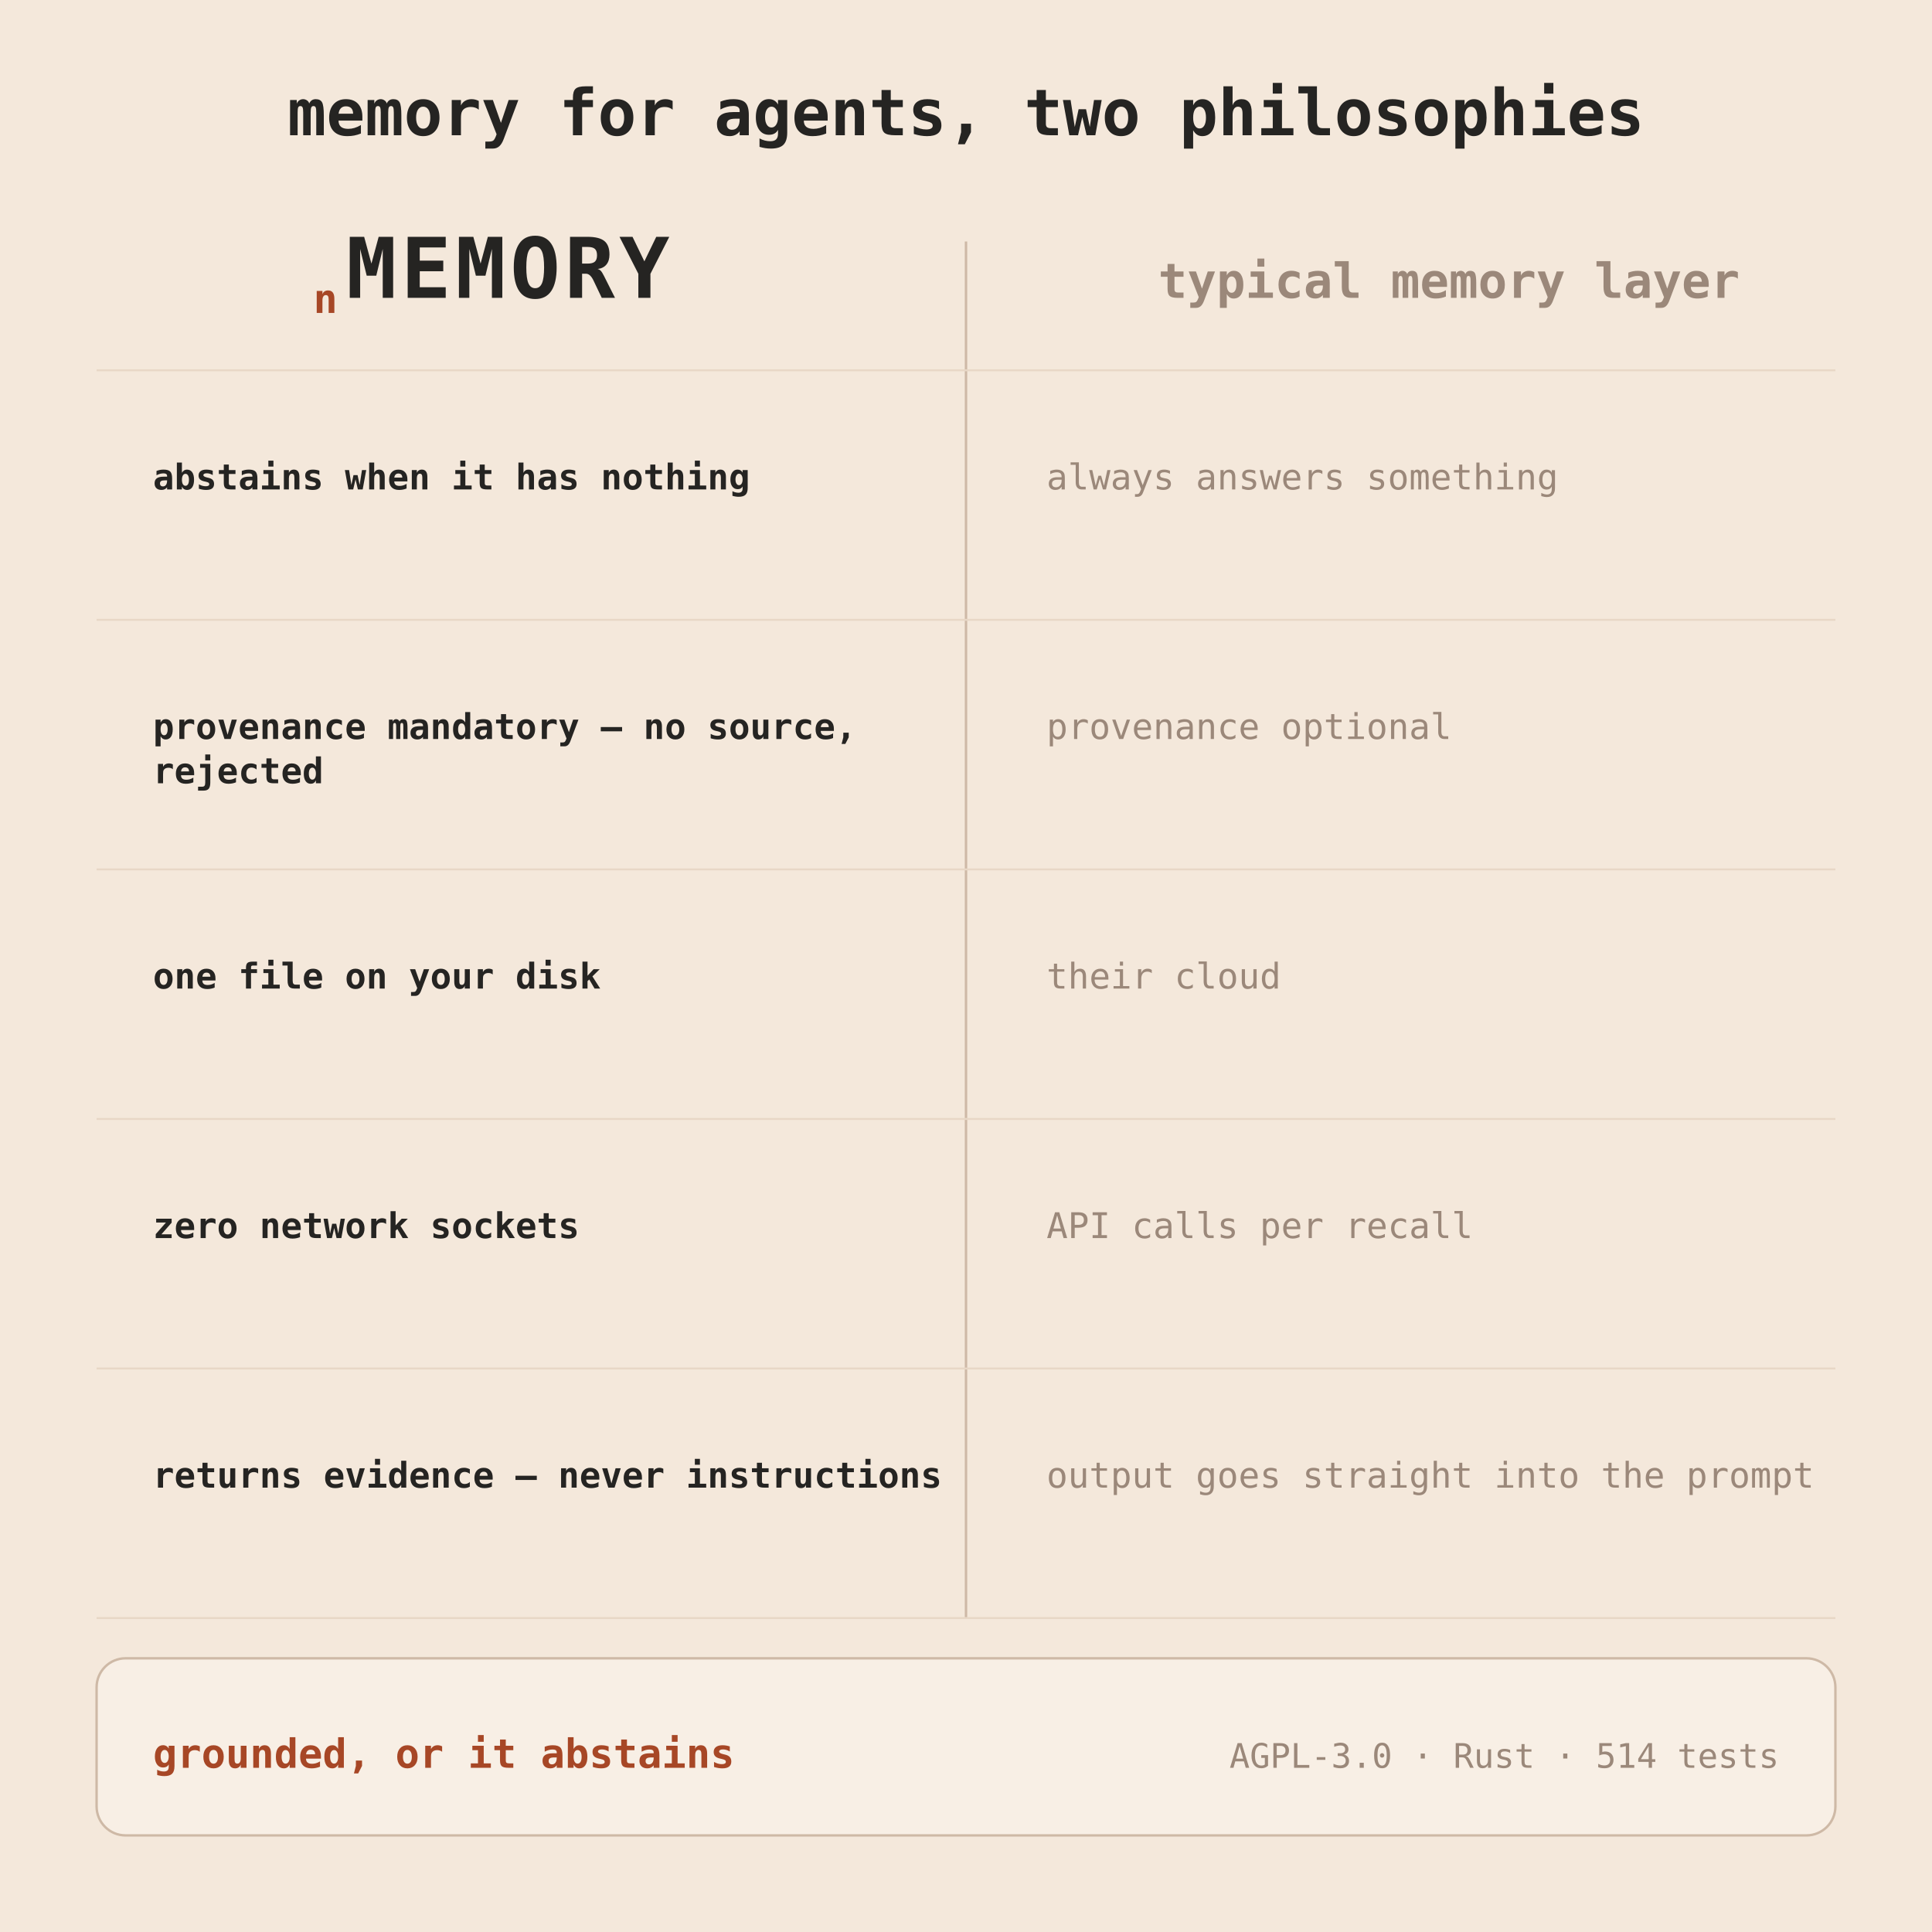
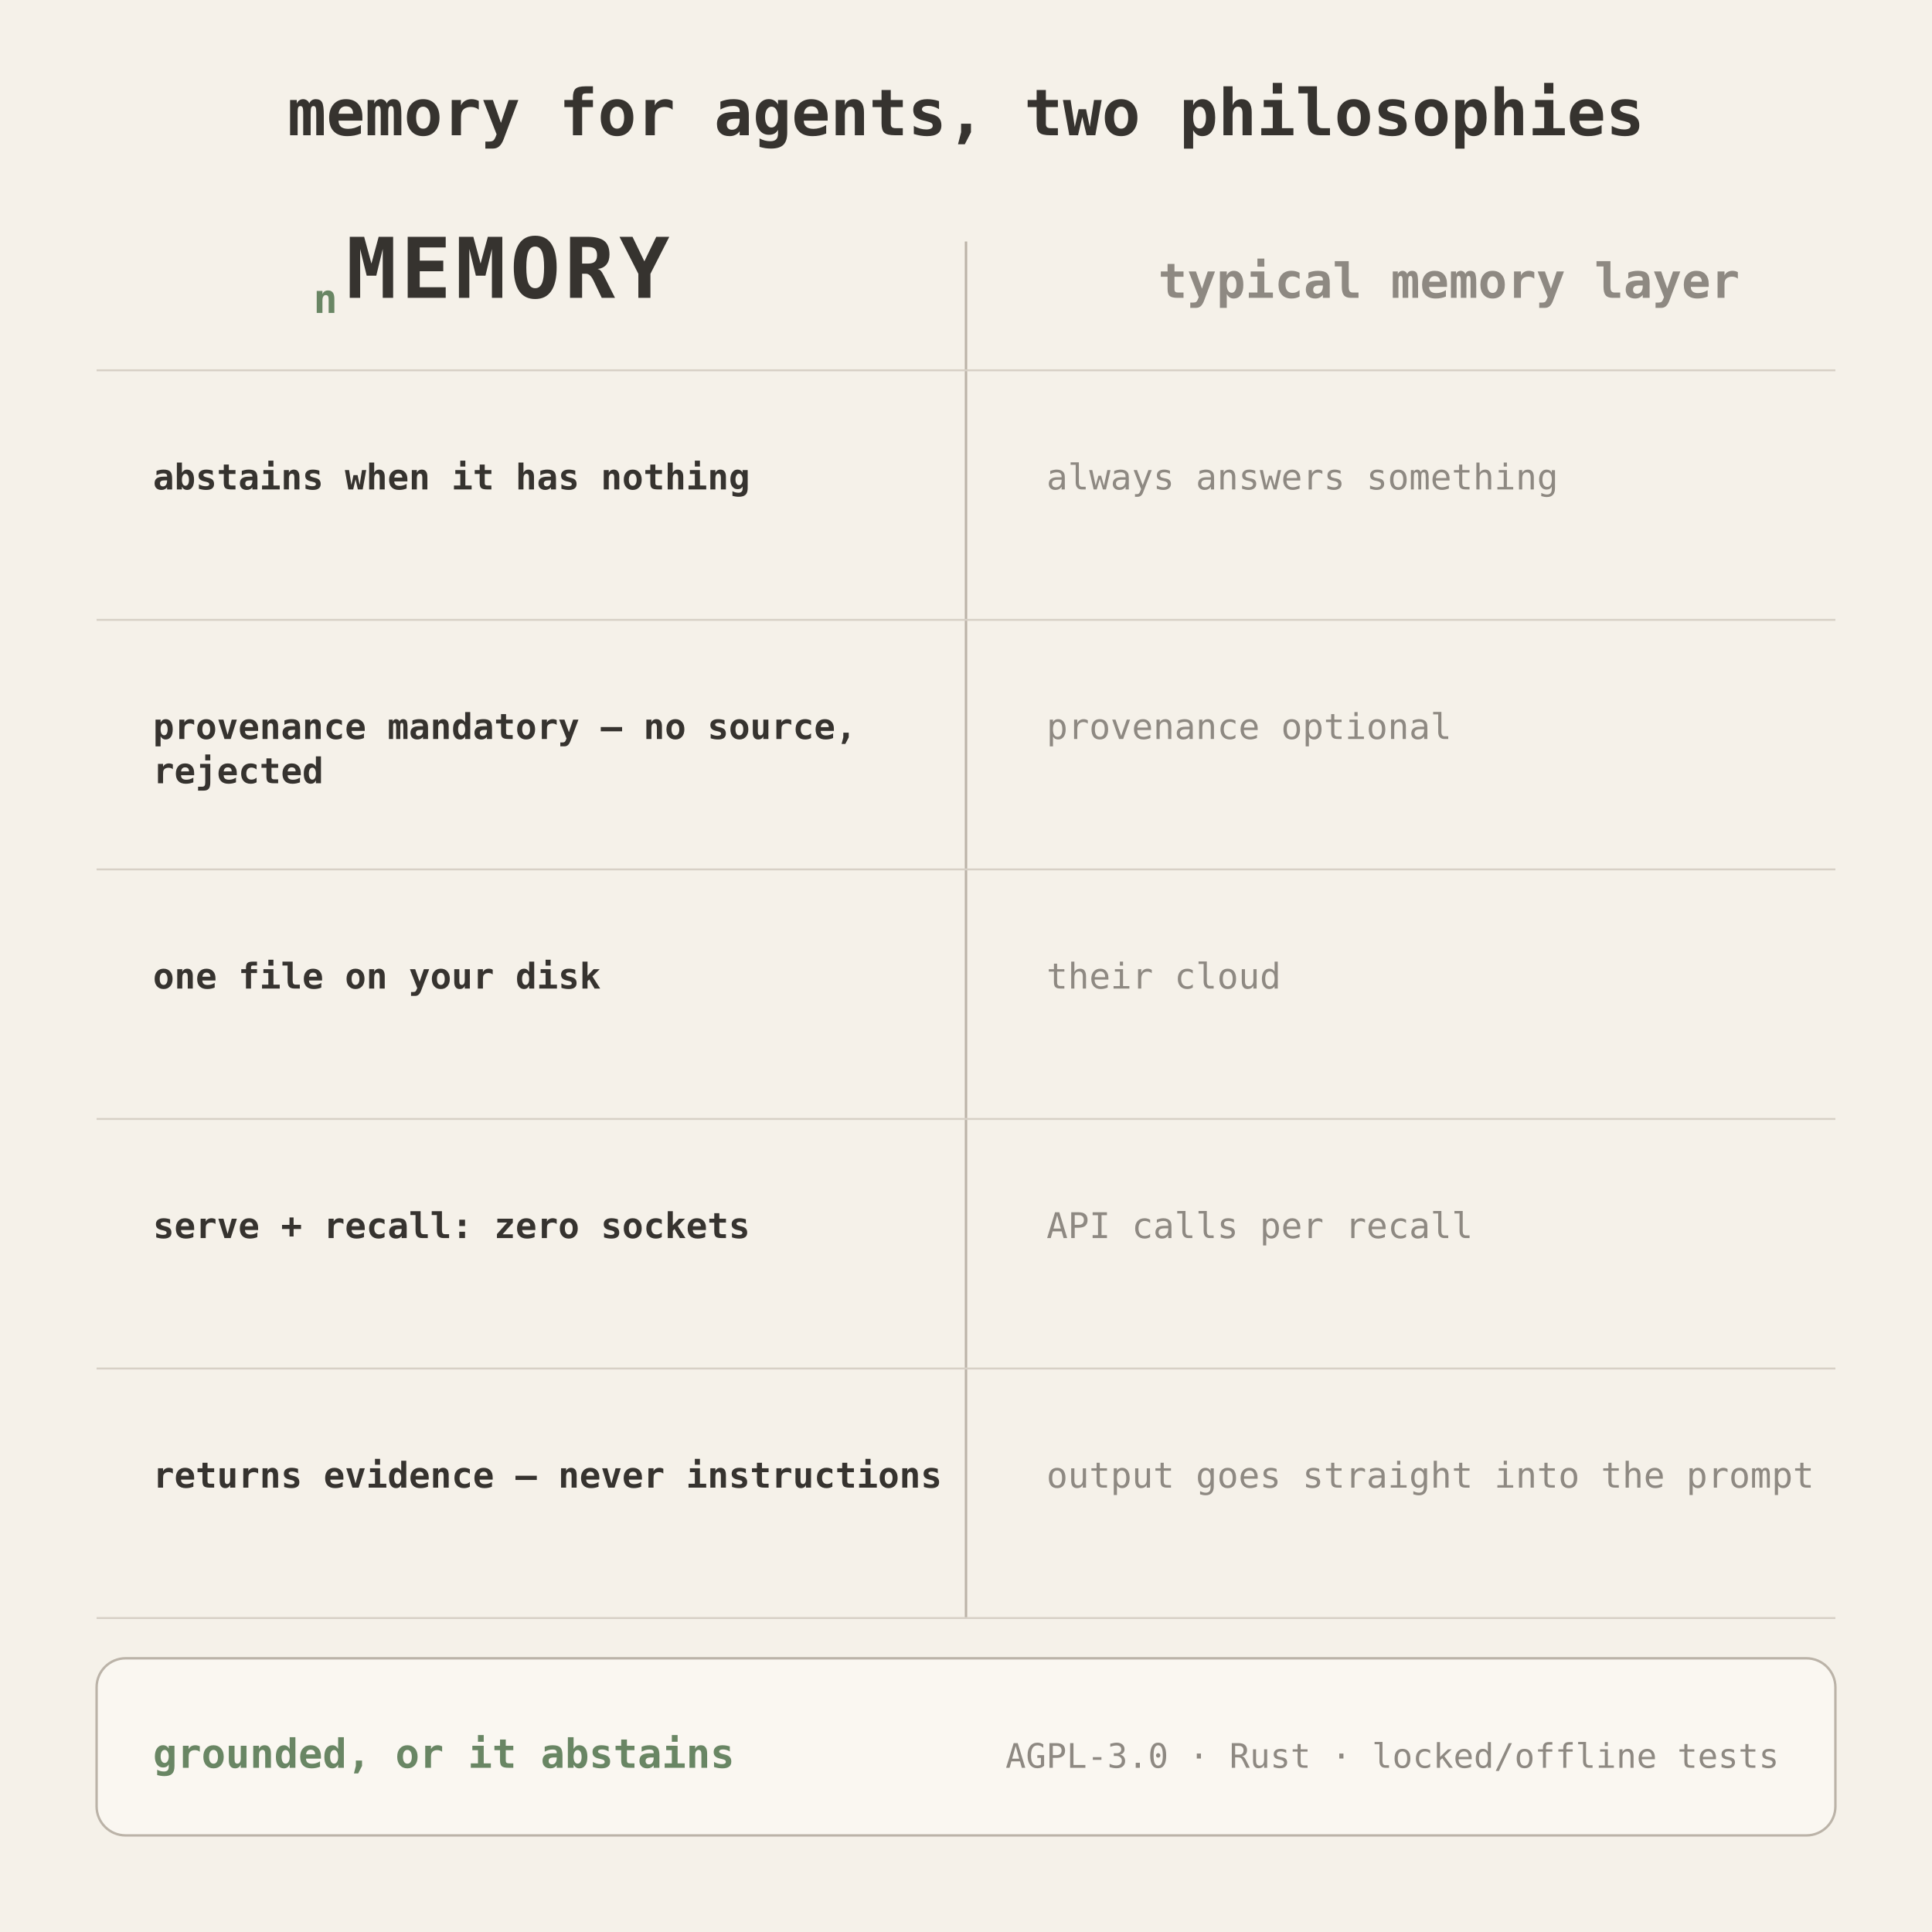
<svg xmlns="http://www.w3.org/2000/svg" baseProfile="full" height="1200" version="1.1" viewBox="0 0 1200 1200" width="1200">
  <defs />
-   <rect fill="#F4E8DB" height="1200" width="1200" x="0" y="0" />
-   <text fill="#252422" font-family="DejaVu Sans Mono, Noto Sans Mono, monospace" font-size="40" font-weight="bold" opacity="1.0" text-anchor="middle" x="600" y="84">memory for agents, two philosophies</text>
-   <text fill="#A74726" font-family="DejaVu Sans Mono, Noto Sans Mono, monospace" font-size="24.96" font-weight="bold" opacity="1.0" text-anchor="start" x="194.627" y="194.36">n</text>
-   <text fill="#252422" font-family="DejaVu Sans Mono, Noto Sans Mono, monospace" font-size="52" font-weight="bold" letter-spacing="2.6" opacity="1.0" text-anchor="start" x="215.053" y="185">MEMORY</text>
-   <text fill="#9B887A" font-family="DejaVu Sans Mono, Noto Sans Mono, monospace" font-size="30" font-weight="bold" opacity="1.0" text-anchor="middle" x="900" y="185">typical memory layer</text>
-   <line stroke="#CEB9A6" stroke-width="1.5" x1="600" x2="600" y1="150" y2="1005" />
-   <line stroke="#E8D7C6" stroke-width="1.2" x1="60" x2="1140" y1="230" y2="230" />
-   <line stroke="#E8D7C6" stroke-width="1.2" x1="60" x2="1140" y1="385" y2="385" />
-   <line stroke="#E8D7C6" stroke-width="1.2" x1="60" x2="1140" y1="540" y2="540" />
-   <line stroke="#E8D7C6" stroke-width="1.2" x1="60" x2="1140" y1="695" y2="695" />
-   <line stroke="#E8D7C6" stroke-width="1.2" x1="60" x2="1140" y1="850" y2="850" />
-   <line stroke="#E8D7C6" stroke-width="1.2" x1="60" x2="1140" y1="1005" y2="1005" />
-   <text fill="#252422" font-family="DejaVu Sans Mono, Noto Sans Mono, monospace" font-size="22" font-weight="bold" opacity="1.0" text-anchor="start" x="95" y="304.0">abstains when it has nothing</text>
-   <text fill="#9B887A" font-family="DejaVu Sans Mono, Noto Sans Mono, monospace" font-size="22" font-weight="normal" opacity="1.0" text-anchor="start" x="650" y="304.0">always answers something</text>
-   <text fill="#252422" font-family="DejaVu Sans Mono, Noto Sans Mono, monospace" font-size="22" font-weight="bold" opacity="1.0" text-anchor="start" x="95" y="459.0">provenance mandatory — no source,</text>
-   <text fill="#252422" font-family="DejaVu Sans Mono, Noto Sans Mono, monospace" font-size="22" font-weight="bold" opacity="1.0" text-anchor="start" x="95" y="486.5">rejected</text>
-   <text fill="#9B887A" font-family="DejaVu Sans Mono, Noto Sans Mono, monospace" font-size="22" font-weight="normal" opacity="1.0" text-anchor="start" x="650" y="459.0">provenance optional</text>
-   <text fill="#252422" font-family="DejaVu Sans Mono, Noto Sans Mono, monospace" font-size="22" font-weight="bold" opacity="1.0" text-anchor="start" x="95" y="614.0">one file on your disk</text>
-   <text fill="#9B887A" font-family="DejaVu Sans Mono, Noto Sans Mono, monospace" font-size="22" font-weight="normal" opacity="1.0" text-anchor="start" x="650" y="614.0">their cloud</text>
-   <text fill="#252422" font-family="DejaVu Sans Mono, Noto Sans Mono, monospace" font-size="22" font-weight="bold" opacity="1.0" text-anchor="start" x="95" y="769.0">zero network sockets</text>
-   <text fill="#9B887A" font-family="DejaVu Sans Mono, Noto Sans Mono, monospace" font-size="22" font-weight="normal" opacity="1.0" text-anchor="start" x="650" y="769.0">API calls per recall</text>
-   <text fill="#252422" font-family="DejaVu Sans Mono, Noto Sans Mono, monospace" font-size="22" font-weight="bold" opacity="1.0" text-anchor="start" x="95" y="924.0">returns evidence — never instructions</text>
-   <text fill="#9B887A" font-family="DejaVu Sans Mono, Noto Sans Mono, monospace" font-size="22" font-weight="normal" opacity="1.0" text-anchor="start" x="650" y="924.0">output goes straight into the prompt</text>
-   <rect fill="#F8EFE5" height="110" rx="18" ry="18" stroke="#CEB9A6" stroke-width="1.5" width="1080" x="60" y="1030" />
-   <text fill="#A74726" font-family="DejaVu Sans Mono, Noto Sans Mono, monospace" font-size="25" font-weight="bold" opacity="1.0" text-anchor="start" x="95" y="1098">grounded, or it abstains</text>
-   <text fill="#9B887A" font-family="DejaVu Sans Mono, Noto Sans Mono, monospace" font-size="21" font-weight="normal" opacity="1.0" text-anchor="end" x="1105" y="1098">AGPL-3.0 · Rust · 514 tests</text>
+   <rect fill="#F5F1E9" height="1200" width="1200" x="0" y="0" />
+   <text fill="#36332F" font-family="DejaVu Sans Mono, Noto Sans Mono, monospace" font-size="40" font-weight="bold" opacity="1.0" text-anchor="middle" x="600" y="84">memory for agents, two philosophies</text>
+   <text fill="#698664" font-family="DejaVu Sans Mono, Noto Sans Mono, monospace" font-size="24.96" font-weight="bold" opacity="1.0" text-anchor="start" x="194.627" y="194.36">n</text>
+   <text fill="#36332F" font-family="DejaVu Sans Mono, Noto Sans Mono, monospace" font-size="52" font-weight="bold" letter-spacing="2.6" opacity="1.0" text-anchor="start" x="215.053" y="185">MEMORY</text>
+   <text fill="#8E8982" font-family="DejaVu Sans Mono, Noto Sans Mono, monospace" font-size="30" font-weight="bold" opacity="1.0" text-anchor="middle" x="900" y="185">typical memory layer</text>
+   <line stroke="#BBB3A8" stroke-width="1.5" x1="600" x2="600" y1="150" y2="1005" />
+   <line stroke="#D7D0C6" stroke-width="1.2" x1="60" x2="1140" y1="230" y2="230" />
+   <line stroke="#D7D0C6" stroke-width="1.2" x1="60" x2="1140" y1="385" y2="385" />
+   <line stroke="#D7D0C6" stroke-width="1.2" x1="60" x2="1140" y1="540" y2="540" />
+   <line stroke="#D7D0C6" stroke-width="1.2" x1="60" x2="1140" y1="695" y2="695" />
+   <line stroke="#D7D0C6" stroke-width="1.2" x1="60" x2="1140" y1="850" y2="850" />
+   <line stroke="#D7D0C6" stroke-width="1.2" x1="60" x2="1140" y1="1005" y2="1005" />
+   <text fill="#36332F" font-family="DejaVu Sans Mono, Noto Sans Mono, monospace" font-size="22" font-weight="bold" opacity="1.0" text-anchor="start" x="95" y="304.0">abstains when it has nothing</text>
+   <text fill="#8E8982" font-family="DejaVu Sans Mono, Noto Sans Mono, monospace" font-size="22" font-weight="normal" opacity="1.0" text-anchor="start" x="650" y="304.0">always answers something</text>
+   <text fill="#36332F" font-family="DejaVu Sans Mono, Noto Sans Mono, monospace" font-size="22" font-weight="bold" opacity="1.0" text-anchor="start" x="95" y="459.0">provenance mandatory — no source,</text>
+   <text fill="#36332F" font-family="DejaVu Sans Mono, Noto Sans Mono, monospace" font-size="22" font-weight="bold" opacity="1.0" text-anchor="start" x="95" y="486.5">rejected</text>
+   <text fill="#8E8982" font-family="DejaVu Sans Mono, Noto Sans Mono, monospace" font-size="22" font-weight="normal" opacity="1.0" text-anchor="start" x="650" y="459.0">provenance optional</text>
+   <text fill="#36332F" font-family="DejaVu Sans Mono, Noto Sans Mono, monospace" font-size="22" font-weight="bold" opacity="1.0" text-anchor="start" x="95" y="614.0">one file on your disk</text>
+   <text fill="#8E8982" font-family="DejaVu Sans Mono, Noto Sans Mono, monospace" font-size="22" font-weight="normal" opacity="1.0" text-anchor="start" x="650" y="614.0">their cloud</text>
+   <text fill="#36332F" font-family="DejaVu Sans Mono, Noto Sans Mono, monospace" font-size="22" font-weight="bold" opacity="1.0" text-anchor="start" x="95" y="769.0">serve + recall: zero sockets</text>
+   <text fill="#8E8982" font-family="DejaVu Sans Mono, Noto Sans Mono, monospace" font-size="22" font-weight="normal" opacity="1.0" text-anchor="start" x="650" y="769.0">API calls per recall</text>
+   <text fill="#36332F" font-family="DejaVu Sans Mono, Noto Sans Mono, monospace" font-size="22" font-weight="bold" opacity="1.0" text-anchor="start" x="95" y="924.0">returns evidence — never instructions</text>
+   <text fill="#8E8982" font-family="DejaVu Sans Mono, Noto Sans Mono, monospace" font-size="22" font-weight="normal" opacity="1.0" text-anchor="start" x="650" y="924.0">output goes straight into the prompt</text>
+   <rect fill="#FAF7F1" height="110" rx="18" ry="18" stroke="#BBB3A8" stroke-width="1.5" width="1080" x="60" y="1030" />
+   <text fill="#698664" font-family="DejaVu Sans Mono, Noto Sans Mono, monospace" font-size="25" font-weight="bold" opacity="1.0" text-anchor="start" x="95" y="1098">grounded, or it abstains</text>
+   <text fill="#8E8982" font-family="DejaVu Sans Mono, Noto Sans Mono, monospace" font-size="21" font-weight="normal" opacity="1.0" text-anchor="end" x="1105" y="1098">AGPL-3.0 · Rust · locked/offline tests</text>
</svg>
